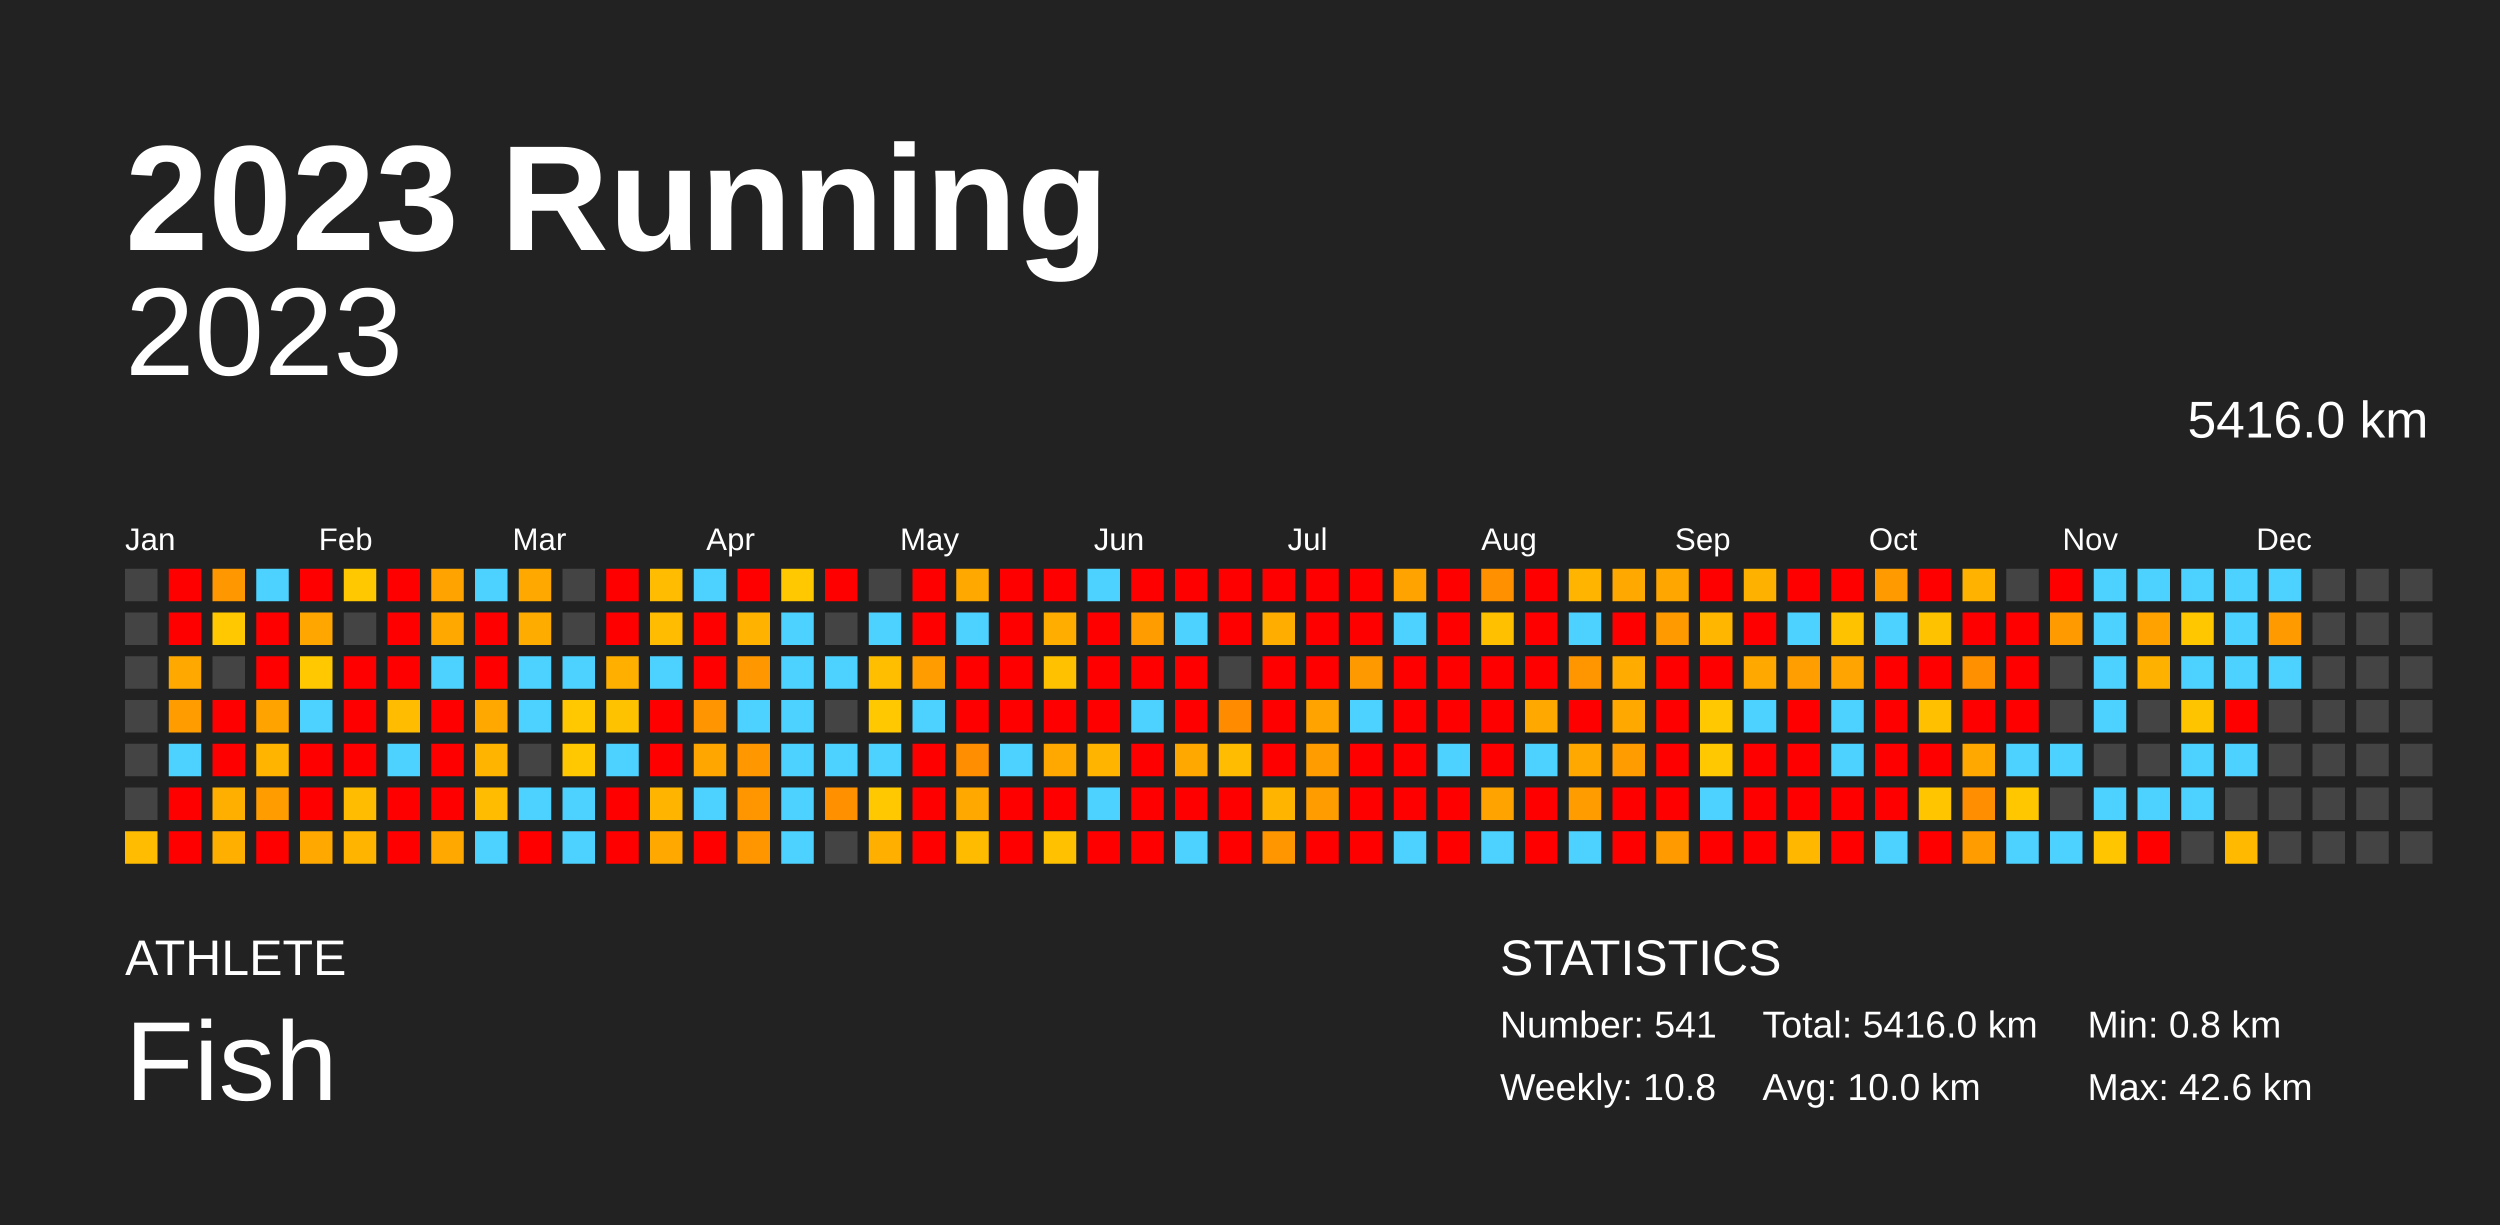
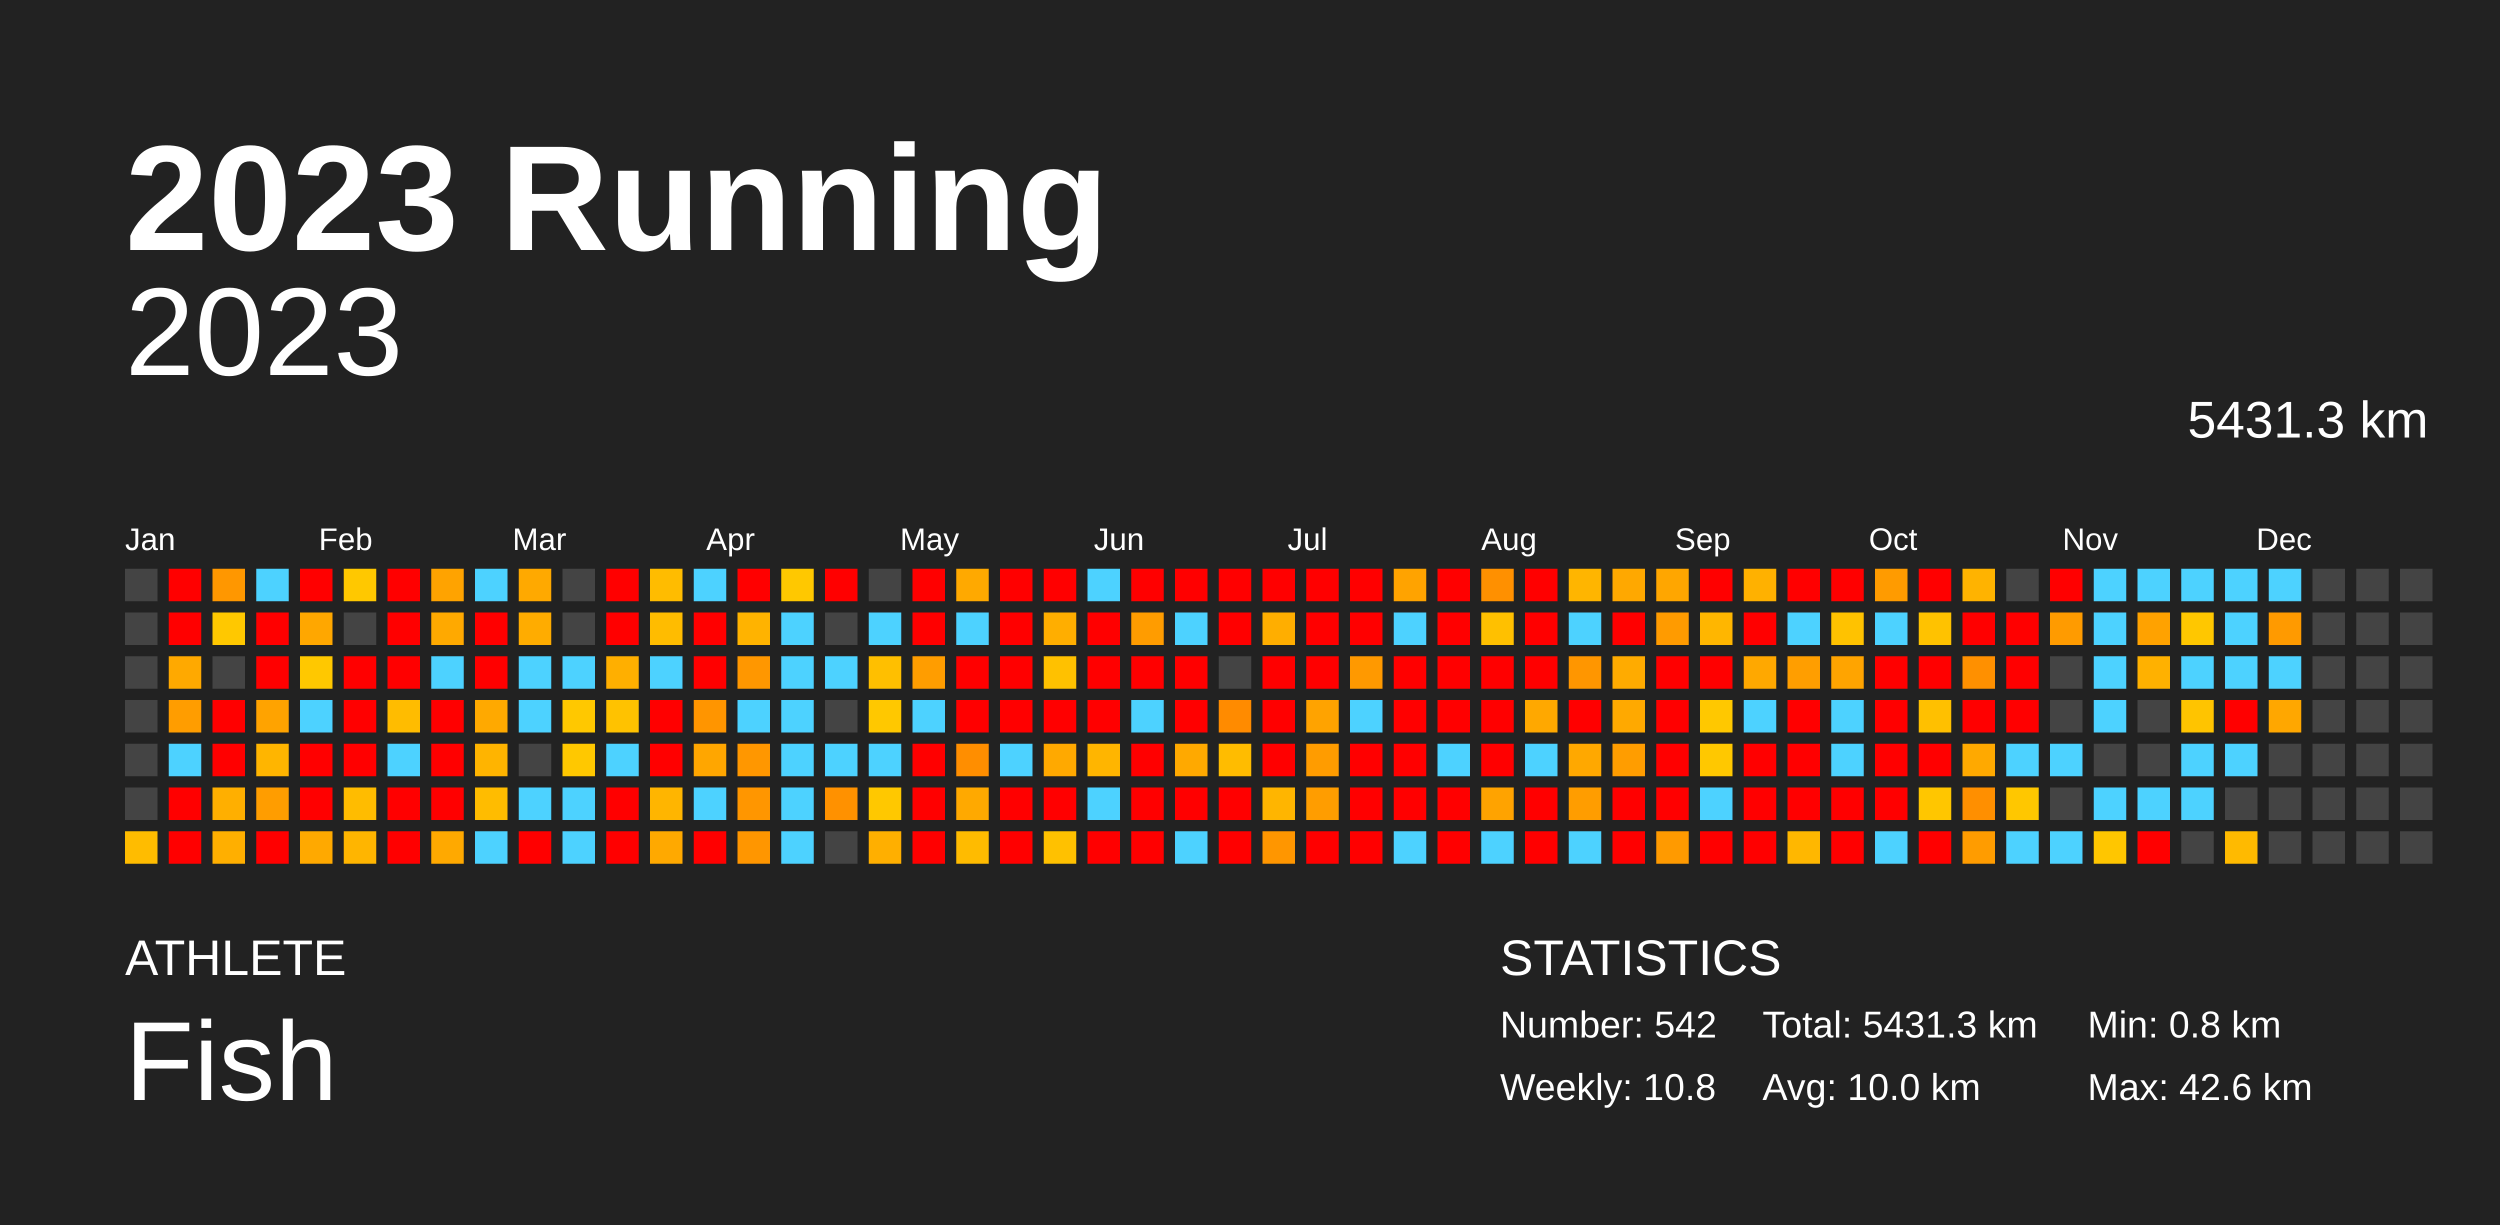
<svg xmlns="http://www.w3.org/2000/svg" baseProfile="full" height="98mm" version="1.1" viewBox="0,0,200,98" width="200mm">
  <defs />
  <rect fill="#222222" height="98" width="200" x="0" y="0" />
  <text fill="#FFFFFF" style="font-size:12px; font-family:Arial; font-weight:bold;" x="10" y="20">2023 Running</text>
  <text fill="#FFFFFF" style="font-size:4px; font-family:Arial" x="10" y="78">ATHLETE</text>
  <text fill="#FFFFFF" style="font-size:9px; font-family:Arial" x="10" y="88">Fish</text>
  <text fill="#FFFFFF" style="font-size:4px; font-family:Arial" x="120" y="78">STATISTICS</text>
-   <text fill="#FFFFFF" style="font-size:3px; font-family:Arial" x="120" y="83">Number: 541</text>
+   <text fill="#FFFFFF" style="font-size:3px; font-family:Arial" x="120" y="83">Number: 542</text>
  <text fill="#FFFFFF" style="font-size:3px; font-family:Arial" x="120" y="88">Weekly: 10.8</text>
-   <text fill="#FFFFFF" style="font-size:3px; font-family:Arial" x="141" y="83">Total: 5416.0 km</text>
+   <text fill="#FFFFFF" style="font-size:3px; font-family:Arial" x="141" y="83">Total: 5431.3 km</text>
  <text fill="#FFFFFF" style="font-size:3px; font-family:Arial" x="141" y="88">Avg: 10.0 km</text>
  <text fill="#FFFFFF" style="font-size:3px; font-family:Arial" x="167" y="83">Min: 0.8 km</text>
  <text fill="#FFFFFF" style="font-size:3px; font-family:Arial" x="167" y="88">Max: 42.6 km</text>
  <text alignment-baseline="hanging" fill="#FFFFFF" style="font-size:10.0px; font-family:Arial;" x="10" y="30">2023</text>
-   <text alignment-baseline="hanging" fill="#FFFFFF" style="font-size:4.125px; font-family:Arial;" x="175" y="35">5416.0 km</text>
+   <text alignment-baseline="hanging" fill="#FFFFFF" style="font-size:4.125px; font-family:Arial;" x="175" y="35">5431.3 km</text>
  <text fill="#FFFFFF" style="font-size:2.5px; font-family:Arial" x="10.0" y="44">Jan</text>
  <text fill="#FFFFFF" style="font-size:2.5px; font-family:Arial" x="25.5" y="44">Feb</text>
  <text fill="#FFFFFF" style="font-size:2.5px; font-family:Arial" x="41.0" y="44">Mar</text>
  <text fill="#FFFFFF" style="font-size:2.5px; font-family:Arial" x="56.5" y="44">Apr</text>
  <text fill="#FFFFFF" style="font-size:2.5px; font-family:Arial" x="72.0" y="44">May</text>
  <text fill="#FFFFFF" style="font-size:2.5px; font-family:Arial" x="87.5" y="44">Jun</text>
  <text fill="#FFFFFF" style="font-size:2.5px; font-family:Arial" x="103.0" y="44">Jul</text>
  <text fill="#FFFFFF" style="font-size:2.5px; font-family:Arial" x="118.5" y="44">Aug</text>
  <text fill="#FFFFFF" style="font-size:2.5px; font-family:Arial" x="134.0" y="44">Sep</text>
  <text fill="#FFFFFF" style="font-size:2.5px; font-family:Arial" x="149.5" y="44">Oct</text>
  <text fill="#FFFFFF" style="font-size:2.5px; font-family:Arial" x="165.0" y="44">Nov</text>
  <text fill="#FFFFFF" style="font-size:2.5px; font-family:Arial" x="180.5" y="44">Dec</text>
  <rect fill="#444444" height="2.6" width="2.6" x="10.0" y="45.5" />
  <rect fill="#444444" height="2.6" width="2.6" x="10.0" y="49.0" />
  <rect fill="#444444" height="2.6" width="2.6" x="10.0" y="52.5" />
  <rect fill="#444444" height="2.6" width="2.6" x="10.0" y="56.0" />
  <rect fill="#444444" height="2.6" width="2.6" x="10.0" y="59.5" />
  <rect fill="#444444" height="2.6" width="2.6" x="10.0" y="63.0" />
  <rect fill="#ffbc00" height="2.6" width="2.6" x="10.0" y="66.5" />
  <rect fill="red" height="2.6" width="2.6" x="13.5" y="45.5" />
  <rect fill="red" height="2.6" width="2.6" x="13.5" y="49.0" />
  <rect fill="#ffa900" height="2.6" width="2.6" x="13.5" y="52.5" />
  <rect fill="#ff9d00" height="2.6" width="2.6" x="13.5" y="56.0" />
  <rect fill="#4dd2ff" height="2.6" width="2.6" x="13.5" y="59.5" />
  <rect fill="red" height="2.6" width="2.6" x="13.5" y="63.0" />
  <rect fill="red" height="2.6" width="2.6" x="13.5" y="66.5" />
  <rect fill="#ff9700" height="2.6" width="2.6" x="17.0" y="45.5" />
  <rect fill="#ffc800" height="2.6" width="2.6" x="17.0" y="49.0" />
  <rect fill="#444444" height="2.6" width="2.6" x="17.0" y="52.5" />
  <rect fill="red" height="2.6" width="2.6" x="17.0" y="56.0" />
  <rect fill="red" height="2.6" width="2.6" x="17.0" y="59.5" />
  <rect fill="#ffaf00" height="2.6" width="2.6" x="17.0" y="63.0" />
  <rect fill="#ffaf00" height="2.6" width="2.6" x="17.0" y="66.5" />
  <rect fill="#4dd2ff" height="2.6" width="2.6" x="20.5" y="45.5" />
  <rect fill="red" height="2.6" width="2.6" x="20.5" y="49.0" />
  <rect fill="red" height="2.6" width="2.6" x="20.5" y="52.5" />
  <rect fill="#ffa300" height="2.6" width="2.6" x="20.5" y="56.0" />
  <rect fill="#ffb500" height="2.6" width="2.6" x="20.5" y="59.5" />
  <rect fill="#ff9d00" height="2.6" width="2.6" x="20.5" y="63.0" />
  <rect fill="red" height="2.6" width="2.6" x="20.5" y="66.5" />
  <rect fill="red" height="2.6" width="2.6" x="24.0" y="45.5" />
  <rect fill="#ffa700" height="2.6" width="2.6" x="24.0" y="49.0" />
  <rect fill="#ffc800" height="2.6" width="2.6" x="24.0" y="52.5" />
  <rect fill="#4dd2ff" height="2.6" width="2.6" x="24.0" y="56.0" />
  <rect fill="red" height="2.6" width="2.6" x="24.0" y="59.5" />
  <rect fill="red" height="2.6" width="2.6" x="24.0" y="63.0" />
  <rect fill="#ffa900" height="2.6" width="2.6" x="24.0" y="66.5" />
  <rect fill="#ffc800" height="2.6" width="2.6" x="27.5" y="45.5" />
  <rect fill="#444444" height="2.6" width="2.6" x="27.5" y="49.0" />
  <rect fill="red" height="2.6" width="2.6" x="27.5" y="52.5" />
  <rect fill="red" height="2.6" width="2.6" x="27.5" y="56.0" />
  <rect fill="red" height="2.6" width="2.6" x="27.5" y="59.5" />
  <rect fill="#ffbc00" height="2.6" width="2.6" x="27.5" y="63.0" />
  <rect fill="#ffb500" height="2.6" width="2.6" x="27.5" y="66.5" />
  <rect fill="red" height="2.6" width="2.6" x="31.0" y="45.5" />
  <rect fill="red" height="2.6" width="2.6" x="31.0" y="49.0" />
  <rect fill="red" height="2.6" width="2.6" x="31.0" y="52.5" />
  <rect fill="#ffbc00" height="2.6" width="2.6" x="31.0" y="56.0" />
  <rect fill="#4dd2ff" height="2.6" width="2.6" x="31.0" y="59.5" />
  <rect fill="red" height="2.6" width="2.6" x="31.0" y="63.0" />
  <rect fill="red" height="2.6" width="2.6" x="31.0" y="66.5" />
  <rect fill="#ffa300" height="2.6" width="2.6" x="34.5" y="45.5" />
  <rect fill="#ffa900" height="2.6" width="2.6" x="34.5" y="49.0" />
  <rect fill="#4dd2ff" height="2.6" width="2.6" x="34.5" y="52.5" />
  <rect fill="red" height="2.6" width="2.6" x="34.5" y="56.0" />
  <rect fill="red" height="2.6" width="2.6" x="34.5" y="59.5" />
  <rect fill="red" height="2.6" width="2.6" x="34.5" y="63.0" />
  <rect fill="#ffa900" height="2.6" width="2.6" x="34.5" y="66.5" />
  <rect fill="#4dd2ff" height="2.6" width="2.6" x="38.0" y="45.5" />
  <rect fill="red" height="2.6" width="2.6" x="38.0" y="49.0" />
  <rect fill="red" height="2.6" width="2.6" x="38.0" y="52.5" />
  <rect fill="#ffa900" height="2.6" width="2.6" x="38.0" y="56.0" />
  <rect fill="#ffb400" height="2.6" width="2.6" x="38.0" y="59.5" />
  <rect fill="#ffbc00" height="2.6" width="2.6" x="38.0" y="63.0" />
  <rect fill="#4dd2ff" height="2.6" width="2.6" x="38.0" y="66.5" />
  <rect fill="#ffa900" height="2.6" width="2.6" x="41.5" y="45.5" />
  <rect fill="#ffac00" height="2.6" width="2.6" x="41.5" y="49.0" />
  <rect fill="#4dd2ff" height="2.6" width="2.6" x="41.5" y="52.5" />
  <rect fill="#4dd2ff" height="2.6" width="2.6" x="41.5" y="56.0" />
  <rect fill="#444444" height="2.6" width="2.6" x="41.5" y="59.5" />
  <rect fill="#4dd2ff" height="2.6" width="2.6" x="41.5" y="63.0" />
  <rect fill="red" height="2.6" width="2.6" x="41.5" y="66.5" />
  <rect fill="#444444" height="2.6" width="2.6" x="45.0" y="45.5" />
  <rect fill="#444444" height="2.6" width="2.6" x="45.0" y="49.0" />
  <rect fill="#4dd2ff" height="2.6" width="2.6" x="45.0" y="52.5" />
  <rect fill="#ffc800" height="2.6" width="2.6" x="45.0" y="56.0" />
  <rect fill="#ffc800" height="2.6" width="2.6" x="45.0" y="59.5" />
  <rect fill="#4dd2ff" height="2.6" width="2.6" x="45.0" y="63.0" />
  <rect fill="#4dd2ff" height="2.6" width="2.6" x="45.0" y="66.5" />
  <rect fill="red" height="2.6" width="2.6" x="48.5" y="45.5" />
  <rect fill="red" height="2.6" width="2.6" x="48.5" y="49.0" />
  <rect fill="#ffaf00" height="2.6" width="2.6" x="48.5" y="52.5" />
  <rect fill="#ffc200" height="2.6" width="2.6" x="48.5" y="56.0" />
  <rect fill="#4dd2ff" height="2.6" width="2.6" x="48.5" y="59.5" />
  <rect fill="red" height="2.6" width="2.6" x="48.5" y="63.0" />
  <rect fill="red" height="2.6" width="2.6" x="48.5" y="66.5" />
  <rect fill="#ffbc00" height="2.6" width="2.6" x="52.0" y="45.5" />
  <rect fill="#ffbc00" height="2.6" width="2.6" x="52.0" y="49.0" />
  <rect fill="#4dd2ff" height="2.6" width="2.6" x="52.0" y="52.5" />
  <rect fill="red" height="2.6" width="2.6" x="52.0" y="56.0" />
  <rect fill="red" height="2.6" width="2.6" x="52.0" y="59.5" />
  <rect fill="#ffb500" height="2.6" width="2.6" x="52.0" y="63.0" />
  <rect fill="#ffa900" height="2.6" width="2.6" x="52.0" y="66.5" />
  <rect fill="#4dd2ff" height="2.6" width="2.6" x="55.5" y="45.5" />
  <rect fill="red" height="2.6" width="2.6" x="55.5" y="49.0" />
  <rect fill="red" height="2.6" width="2.6" x="55.5" y="52.5" />
  <rect fill="#ff9500" height="2.6" width="2.6" x="55.5" y="56.0" />
  <rect fill="#ffa600" height="2.6" width="2.6" x="55.5" y="59.5" />
  <rect fill="#4dd2ff" height="2.6" width="2.6" x="55.5" y="63.0" />
  <rect fill="red" height="2.6" width="2.6" x="55.5" y="66.5" />
  <rect fill="red" height="2.6" width="2.6" x="59.0" y="45.5" />
  <rect fill="#ffb300" height="2.6" width="2.6" x="59.0" y="49.0" />
  <rect fill="#ff9700" height="2.6" width="2.6" x="59.0" y="52.5" />
  <rect fill="#4dd2ff" height="2.6" width="2.6" x="59.0" y="56.0" />
  <rect fill="#ff9700" height="2.6" width="2.6" x="59.0" y="59.5" />
  <rect fill="#ff9600" height="2.6" width="2.6" x="59.0" y="63.0" />
  <rect fill="#ff9600" height="2.6" width="2.6" x="59.0" y="66.5" />
  <rect fill="#ffc800" height="2.6" width="2.6" x="62.5" y="45.5" />
  <rect fill="#4dd2ff" height="2.6" width="2.6" x="62.5" y="49.0" />
  <rect fill="#4dd2ff" height="2.6" width="2.6" x="62.5" y="52.5" />
  <rect fill="#4dd2ff" height="2.6" width="2.6" x="62.5" y="56.0" />
  <rect fill="#4dd2ff" height="2.6" width="2.6" x="62.5" y="59.5" />
  <rect fill="#4dd2ff" height="2.6" width="2.6" x="62.5" y="63.0" />
  <rect fill="#4dd2ff" height="2.6" width="2.6" x="62.5" y="66.5" />
  <rect fill="red" height="2.6" width="2.6" x="66.0" y="45.5" />
  <rect fill="#444444" height="2.6" width="2.6" x="66.0" y="49.0" />
  <rect fill="#4dd2ff" height="2.6" width="2.6" x="66.0" y="52.5" />
  <rect fill="#444444" height="2.6" width="2.6" x="66.0" y="56.0" />
  <rect fill="#4dd2ff" height="2.6" width="2.6" x="66.0" y="59.5" />
  <rect fill="#ff9100" height="2.6" width="2.6" x="66.0" y="63.0" />
  <rect fill="#444444" height="2.6" width="2.6" x="66.0" y="66.5" />
  <rect fill="#444444" height="2.6" width="2.6" x="69.5" y="45.5" />
  <rect fill="#4dd2ff" height="2.6" width="2.6" x="69.5" y="49.0" />
  <rect fill="#ffbf00" height="2.6" width="2.6" x="69.5" y="52.5" />
  <rect fill="#ffc800" height="2.6" width="2.6" x="69.5" y="56.0" />
  <rect fill="#4dd2ff" height="2.6" width="2.6" x="69.5" y="59.5" />
  <rect fill="#ffc800" height="2.6" width="2.6" x="69.5" y="63.0" />
  <rect fill="#ffaf00" height="2.6" width="2.6" x="69.5" y="66.5" />
  <rect fill="red" height="2.6" width="2.6" x="73.0" y="45.5" />
  <rect fill="red" height="2.6" width="2.6" x="73.0" y="49.0" />
  <rect fill="#ff9d00" height="2.6" width="2.6" x="73.0" y="52.5" />
  <rect fill="#4dd2ff" height="2.6" width="2.6" x="73.0" y="56.0" />
  <rect fill="red" height="2.6" width="2.6" x="73.0" y="59.5" />
  <rect fill="red" height="2.6" width="2.6" x="73.0" y="63.0" />
  <rect fill="red" height="2.6" width="2.6" x="73.0" y="66.5" />
  <rect fill="#ffa900" height="2.6" width="2.6" x="76.5" y="45.5" />
  <rect fill="#4dd2ff" height="2.6" width="2.6" x="76.5" y="49.0" />
  <rect fill="red" height="2.6" width="2.6" x="76.5" y="52.5" />
  <rect fill="red" height="2.6" width="2.6" x="76.5" y="56.0" />
  <rect fill="#ff8e00" height="2.6" width="2.6" x="76.5" y="59.5" />
  <rect fill="#ffa900" height="2.6" width="2.6" x="76.5" y="63.0" />
  <rect fill="#ffbb00" height="2.6" width="2.6" x="76.5" y="66.5" />
  <rect fill="red" height="2.6" width="2.6" x="80.0" y="45.5" />
  <rect fill="red" height="2.6" width="2.6" x="80.0" y="49.0" />
  <rect fill="red" height="2.6" width="2.6" x="80.0" y="52.5" />
  <rect fill="red" height="2.6" width="2.6" x="80.0" y="56.0" />
  <rect fill="#4dd2ff" height="2.6" width="2.6" x="80.0" y="59.5" />
  <rect fill="red" height="2.6" width="2.6" x="80.0" y="63.0" />
  <rect fill="red" height="2.6" width="2.6" x="80.0" y="66.5" />
  <rect fill="red" height="2.6" width="2.6" x="83.5" y="45.5" />
  <rect fill="#ffae00" height="2.6" width="2.6" x="83.5" y="49.0" />
  <rect fill="#ffc100" height="2.6" width="2.6" x="83.5" y="52.5" />
  <rect fill="red" height="2.6" width="2.6" x="83.5" y="56.0" />
  <rect fill="#ffa900" height="2.6" width="2.6" x="83.5" y="59.5" />
  <rect fill="red" height="2.6" width="2.6" x="83.5" y="63.0" />
  <rect fill="#ffc100" height="2.6" width="2.6" x="83.5" y="66.5" />
  <rect fill="#4dd2ff" height="2.6" width="2.6" x="87.0" y="45.5" />
  <rect fill="red" height="2.6" width="2.6" x="87.0" y="49.0" />
  <rect fill="red" height="2.6" width="2.6" x="87.0" y="52.5" />
  <rect fill="red" height="2.6" width="2.6" x="87.0" y="56.0" />
  <rect fill="#ffb500" height="2.6" width="2.6" x="87.0" y="59.5" />
  <rect fill="#4dd2ff" height="2.6" width="2.6" x="87.0" y="63.0" />
  <rect fill="red" height="2.6" width="2.6" x="87.0" y="66.5" />
  <rect fill="red" height="2.6" width="2.6" x="90.5" y="45.5" />
  <rect fill="#ff9c00" height="2.6" width="2.6" x="90.5" y="49.0" />
  <rect fill="red" height="2.6" width="2.6" x="90.5" y="52.5" />
  <rect fill="#4dd2ff" height="2.6" width="2.6" x="90.5" y="56.0" />
  <rect fill="red" height="2.6" width="2.6" x="90.5" y="59.5" />
  <rect fill="red" height="2.6" width="2.6" x="90.5" y="63.0" />
  <rect fill="red" height="2.6" width="2.6" x="90.5" y="66.5" />
  <rect fill="red" height="2.6" width="2.6" x="94.0" y="45.5" />
  <rect fill="#4dd2ff" height="2.6" width="2.6" x="94.0" y="49.0" />
  <rect fill="red" height="2.6" width="2.6" x="94.0" y="52.5" />
  <rect fill="red" height="2.6" width="2.6" x="94.0" y="56.0" />
  <rect fill="#ffa900" height="2.6" width="2.6" x="94.0" y="59.5" />
  <rect fill="red" height="2.6" width="2.6" x="94.0" y="63.0" />
  <rect fill="#4dd2ff" height="2.6" width="2.6" x="94.0" y="66.5" />
  <rect fill="red" height="2.6" width="2.6" x="97.5" y="45.5" />
  <rect fill="red" height="2.6" width="2.6" x="97.5" y="49.0" />
  <rect fill="#444444" height="2.6" width="2.6" x="97.5" y="52.5" />
  <rect fill="#ff8b00" height="2.6" width="2.6" x="97.5" y="56.0" />
  <rect fill="#ffbc00" height="2.6" width="2.6" x="97.5" y="59.5" />
  <rect fill="red" height="2.6" width="2.6" x="97.5" y="63.0" />
  <rect fill="red" height="2.6" width="2.6" x="97.5" y="66.5" />
  <rect fill="red" height="2.6" width="2.6" x="101.0" y="45.5" />
  <rect fill="#ffae00" height="2.6" width="2.6" x="101.0" y="49.0" />
  <rect fill="red" height="2.6" width="2.6" x="101.0" y="52.5" />
  <rect fill="red" height="2.6" width="2.6" x="101.0" y="56.0" />
  <rect fill="red" height="2.6" width="2.6" x="101.0" y="59.5" />
  <rect fill="#ffb500" height="2.6" width="2.6" x="101.0" y="63.0" />
  <rect fill="#ff9600" height="2.6" width="2.6" x="101.0" y="66.5" />
  <rect fill="red" height="2.6" width="2.6" x="104.5" y="45.5" />
  <rect fill="red" height="2.6" width="2.6" x="104.5" y="49.0" />
  <rect fill="red" height="2.6" width="2.6" x="104.5" y="52.5" />
  <rect fill="#ffa300" height="2.6" width="2.6" x="104.5" y="56.0" />
  <rect fill="#ff9c00" height="2.6" width="2.6" x="104.5" y="59.5" />
  <rect fill="#ff9d00" height="2.6" width="2.6" x="104.5" y="63.0" />
  <rect fill="red" height="2.6" width="2.6" x="104.5" y="66.5" />
  <rect fill="red" height="2.6" width="2.6" x="108.0" y="45.5" />
  <rect fill="red" height="2.6" width="2.6" x="108.0" y="49.0" />
  <rect fill="#ff9900" height="2.6" width="2.6" x="108.0" y="52.5" />
  <rect fill="#4dd2ff" height="2.6" width="2.6" x="108.0" y="56.0" />
  <rect fill="red" height="2.6" width="2.6" x="108.0" y="59.5" />
  <rect fill="red" height="2.6" width="2.6" x="108.0" y="63.0" />
  <rect fill="red" height="2.6" width="2.6" x="108.0" y="66.5" />
  <rect fill="#ffa300" height="2.6" width="2.6" x="111.5" y="45.5" />
  <rect fill="#4dd2ff" height="2.6" width="2.6" x="111.5" y="49.0" />
  <rect fill="red" height="2.6" width="2.6" x="111.5" y="52.5" />
  <rect fill="red" height="2.6" width="2.6" x="111.5" y="56.0" />
  <rect fill="red" height="2.6" width="2.6" x="111.5" y="59.5" />
  <rect fill="red" height="2.6" width="2.6" x="111.5" y="63.0" />
  <rect fill="#4dd2ff" height="2.6" width="2.6" x="111.5" y="66.5" />
  <rect fill="red" height="2.6" width="2.6" x="115.0" y="45.5" />
  <rect fill="red" height="2.6" width="2.6" x="115.0" y="49.0" />
  <rect fill="red" height="2.6" width="2.6" x="115.0" y="52.5" />
  <rect fill="red" height="2.6" width="2.6" x="115.0" y="56.0" />
  <rect fill="#4dd2ff" height="2.6" width="2.6" x="115.0" y="59.5" />
  <rect fill="red" height="2.6" width="2.6" x="115.0" y="63.0" />
  <rect fill="red" height="2.6" width="2.6" x="115.0" y="66.5" />
  <rect fill="#ff9000" height="2.6" width="2.6" x="118.5" y="45.5" />
  <rect fill="#ffc000" height="2.6" width="2.6" x="118.5" y="49.0" />
  <rect fill="red" height="2.6" width="2.6" x="118.5" y="52.5" />
  <rect fill="red" height="2.6" width="2.6" x="118.5" y="56.0" />
  <rect fill="red" height="2.6" width="2.6" x="118.5" y="59.5" />
  <rect fill="#ffa300" height="2.6" width="2.6" x="118.5" y="63.0" />
  <rect fill="#4dd2ff" height="2.6" width="2.6" x="118.5" y="66.5" />
  <rect fill="red" height="2.6" width="2.6" x="122.0" y="45.5" />
  <rect fill="red" height="2.6" width="2.6" x="122.0" y="49.0" />
  <rect fill="red" height="2.6" width="2.6" x="122.0" y="52.5" />
  <rect fill="#ffa800" height="2.6" width="2.6" x="122.0" y="56.0" />
  <rect fill="#4dd2ff" height="2.6" width="2.6" x="122.0" y="59.5" />
  <rect fill="red" height="2.6" width="2.6" x="122.0" y="63.0" />
  <rect fill="red" height="2.6" width="2.6" x="122.0" y="66.5" />
  <rect fill="#ffb500" height="2.6" width="2.6" x="125.5" y="45.5" />
  <rect fill="#4dd2ff" height="2.6" width="2.6" x="125.5" y="49.0" />
  <rect fill="#ff9600" height="2.6" width="2.6" x="125.5" y="52.5" />
  <rect fill="red" height="2.6" width="2.6" x="125.5" y="56.0" />
  <rect fill="#ffa800" height="2.6" width="2.6" x="125.5" y="59.5" />
  <rect fill="#ff9d00" height="2.6" width="2.6" x="125.5" y="63.0" />
  <rect fill="#4dd2ff" height="2.6" width="2.6" x="125.5" y="66.5" />
  <rect fill="#ffa800" height="2.6" width="2.6" x="129.0" y="45.5" />
  <rect fill="red" height="2.6" width="2.6" x="129.0" y="49.0" />
  <rect fill="#ffab00" height="2.6" width="2.6" x="129.0" y="52.5" />
  <rect fill="#ffa900" height="2.6" width="2.6" x="129.0" y="56.0" />
  <rect fill="#ff9d00" height="2.6" width="2.6" x="129.0" y="59.5" />
  <rect fill="red" height="2.6" width="2.6" x="129.0" y="63.0" />
  <rect fill="red" height="2.6" width="2.6" x="129.0" y="66.5" />
  <rect fill="#ffa600" height="2.6" width="2.6" x="132.5" y="45.5" />
  <rect fill="#ff9b00" height="2.6" width="2.6" x="132.5" y="49.0" />
  <rect fill="red" height="2.6" width="2.6" x="132.5" y="52.5" />
  <rect fill="red" height="2.6" width="2.6" x="132.5" y="56.0" />
  <rect fill="red" height="2.6" width="2.6" x="132.5" y="59.5" />
  <rect fill="red" height="2.6" width="2.6" x="132.5" y="63.0" />
  <rect fill="#ff9a00" height="2.6" width="2.6" x="132.5" y="66.5" />
  <rect fill="red" height="2.6" width="2.6" x="136.0" y="45.5" />
  <rect fill="#ffb600" height="2.6" width="2.6" x="136.0" y="49.0" />
  <rect fill="red" height="2.6" width="2.6" x="136.0" y="52.5" />
  <rect fill="#ffc800" height="2.6" width="2.6" x="136.0" y="56.0" />
  <rect fill="#ffc800" height="2.6" width="2.6" x="136.0" y="59.5" />
  <rect fill="#4dd2ff" height="2.6" width="2.6" x="136.0" y="63.0" />
  <rect fill="red" height="2.6" width="2.6" x="136.0" y="66.5" />
  <rect fill="#ffb100" height="2.6" width="2.6" x="139.5" y="45.5" />
  <rect fill="red" height="2.6" width="2.6" x="139.5" y="49.0" />
  <rect fill="#ffa800" height="2.6" width="2.6" x="139.5" y="52.5" />
  <rect fill="#4dd2ff" height="2.6" width="2.6" x="139.5" y="56.0" />
  <rect fill="red" height="2.6" width="2.6" x="139.5" y="59.5" />
  <rect fill="red" height="2.6" width="2.6" x="139.5" y="63.0" />
  <rect fill="red" height="2.6" width="2.6" x="139.5" y="66.5" />
  <rect fill="red" height="2.6" width="2.6" x="143.0" y="45.5" />
  <rect fill="#4dd2ff" height="2.6" width="2.6" x="143.0" y="49.0" />
  <rect fill="#ff9e00" height="2.6" width="2.6" x="143.0" y="52.5" />
  <rect fill="red" height="2.6" width="2.6" x="143.0" y="56.0" />
  <rect fill="red" height="2.6" width="2.6" x="143.0" y="59.5" />
  <rect fill="red" height="2.6" width="2.6" x="143.0" y="63.0" />
  <rect fill="#ffb700" height="2.6" width="2.6" x="143.0" y="66.5" />
  <rect fill="red" height="2.6" width="2.6" x="146.5" y="45.5" />
  <rect fill="#ffc200" height="2.6" width="2.6" x="146.5" y="49.0" />
  <rect fill="#ffa400" height="2.6" width="2.6" x="146.5" y="52.5" />
  <rect fill="#4dd2ff" height="2.6" width="2.6" x="146.5" y="56.0" />
  <rect fill="#4dd2ff" height="2.6" width="2.6" x="146.5" y="59.5" />
  <rect fill="red" height="2.6" width="2.6" x="146.5" y="63.0" />
  <rect fill="red" height="2.6" width="2.6" x="146.5" y="66.5" />
  <rect fill="#ff9b00" height="2.6" width="2.6" x="150.0" y="45.5" />
  <rect fill="#4dd2ff" height="2.6" width="2.6" x="150.0" y="49.0" />
  <rect fill="red" height="2.6" width="2.6" x="150.0" y="52.5" />
  <rect fill="red" height="2.6" width="2.6" x="150.0" y="56.0" />
  <rect fill="red" height="2.6" width="2.6" x="150.0" y="59.5" />
  <rect fill="red" height="2.6" width="2.6" x="150.0" y="63.0" />
  <rect fill="#4dd2ff" height="2.6" width="2.6" x="150.0" y="66.5" />
  <rect fill="red" height="2.6" width="2.6" x="153.5" y="45.5" />
  <rect fill="#ffc200" height="2.6" width="2.6" x="153.5" y="49.0" />
  <rect fill="red" height="2.6" width="2.6" x="153.5" y="52.5" />
  <rect fill="#ffc000" height="2.6" width="2.6" x="153.5" y="56.0" />
  <rect fill="red" height="2.6" width="2.6" x="153.5" y="59.5" />
  <rect fill="#ffc600" height="2.6" width="2.6" x="153.5" y="63.0" />
  <rect fill="red" height="2.6" width="2.6" x="153.5" y="66.5" />
  <rect fill="#ffb300" height="2.6" width="2.6" x="157.0" y="45.5" />
  <rect fill="red" height="2.6" width="2.6" x="157.0" y="49.0" />
  <rect fill="#ff9000" height="2.6" width="2.6" x="157.0" y="52.5" />
  <rect fill="red" height="2.6" width="2.6" x="157.0" y="56.0" />
  <rect fill="#ffa900" height="2.6" width="2.6" x="157.0" y="59.5" />
  <rect fill="#ff8f00" height="2.6" width="2.6" x="157.0" y="63.0" />
  <rect fill="#ff9c00" height="2.6" width="2.6" x="157.0" y="66.5" />
  <rect fill="#444444" height="2.6" width="2.6" x="160.5" y="45.5" />
  <rect fill="red" height="2.6" width="2.6" x="160.5" y="49.0" />
  <rect fill="red" height="2.6" width="2.6" x="160.5" y="52.5" />
  <rect fill="red" height="2.6" width="2.6" x="160.5" y="56.0" />
  <rect fill="#4dd2ff" height="2.6" width="2.6" x="160.5" y="59.5" />
  <rect fill="#ffc700" height="2.6" width="2.6" x="160.5" y="63.0" />
  <rect fill="#4dd2ff" height="2.6" width="2.6" x="160.5" y="66.5" />
  <rect fill="red" height="2.6" width="2.6" x="164.0" y="45.5" />
  <rect fill="#ff9b00" height="2.6" width="2.6" x="164.0" y="49.0" />
  <rect fill="#444444" height="2.6" width="2.6" x="164.0" y="52.5" />
  <rect fill="#444444" height="2.6" width="2.6" x="164.0" y="56.0" />
  <rect fill="#4dd2ff" height="2.6" width="2.6" x="164.0" y="59.5" />
  <rect fill="#444444" height="2.6" width="2.6" x="164.0" y="63.0" />
  <rect fill="#4dd2ff" height="2.6" width="2.6" x="164.0" y="66.5" />
  <rect fill="#4dd2ff" height="2.6" width="2.6" x="167.5" y="45.5" />
  <rect fill="#4dd2ff" height="2.6" width="2.6" x="167.5" y="49.0" />
  <rect fill="#4dd2ff" height="2.6" width="2.6" x="167.5" y="52.5" />
  <rect fill="#4dd2ff" height="2.6" width="2.6" x="167.5" y="56.0" />
  <rect fill="#444444" height="2.6" width="2.6" x="167.5" y="59.5" />
  <rect fill="#4dd2ff" height="2.6" width="2.6" x="167.5" y="63.0" />
  <rect fill="#ffc600" height="2.6" width="2.6" x="167.5" y="66.5" />
  <rect fill="#4dd2ff" height="2.6" width="2.6" x="171.0" y="45.5" />
  <rect fill="#ffa200" height="2.6" width="2.6" x="171.0" y="49.0" />
  <rect fill="#ffb100" height="2.6" width="2.6" x="171.0" y="52.5" />
  <rect fill="#444444" height="2.6" width="2.6" x="171.0" y="56.0" />
  <rect fill="#444444" height="2.6" width="2.6" x="171.0" y="59.5" />
  <rect fill="#4dd2ff" height="2.6" width="2.6" x="171.0" y="63.0" />
  <rect fill="red" height="2.6" width="2.6" x="171.0" y="66.5" />
  <rect fill="#4dd2ff" height="2.6" width="2.6" x="174.5" y="45.5" />
  <rect fill="#ffc700" height="2.6" width="2.6" x="174.5" y="49.0" />
  <rect fill="#4dd2ff" height="2.6" width="2.6" x="174.5" y="52.5" />
  <rect fill="#ffc400" height="2.6" width="2.6" x="174.5" y="56.0" />
  <rect fill="#4dd2ff" height="2.6" width="2.6" x="174.5" y="59.5" />
  <rect fill="#4dd2ff" height="2.6" width="2.6" x="174.5" y="63.0" />
  <rect fill="#444444" height="2.6" width="2.6" x="174.5" y="66.5" />
  <rect fill="#4dd2ff" height="2.6" width="2.6" x="178.0" y="45.5" />
  <rect fill="#4dd2ff" height="2.6" width="2.6" x="178.0" y="49.0" />
  <rect fill="#4dd2ff" height="2.6" width="2.6" x="178.0" y="52.5" />
  <rect fill="red" height="2.6" width="2.6" x="178.0" y="56.0" />
  <rect fill="#4dd2ff" height="2.6" width="2.6" x="178.0" y="59.5" />
  <rect fill="#444444" height="2.6" width="2.6" x="178.0" y="63.0" />
  <rect fill="#ffba00" height="2.6" width="2.6" x="178.0" y="66.5" />
  <rect fill="#4dd2ff" height="2.6" width="2.6" x="181.5" y="45.5" />
  <rect fill="#ff9a00" height="2.6" width="2.6" x="181.5" y="49.0" />
  <rect fill="#4dd2ff" height="2.6" width="2.6" x="181.5" y="52.5" />
-   <rect fill="#444444" height="2.6" width="2.6" x="181.5" y="56.0" />
+   <rect fill="#ffa700" height="2.6" width="2.6" x="181.5" y="56.0" />
  <rect fill="#444444" height="2.6" width="2.6" x="181.5" y="59.5" />
  <rect fill="#444444" height="2.6" width="2.6" x="181.5" y="63.0" />
  <rect fill="#444444" height="2.6" width="2.6" x="181.5" y="66.5" />
  <rect fill="#444444" height="2.6" width="2.6" x="185.0" y="45.5" />
  <rect fill="#444444" height="2.6" width="2.6" x="185.0" y="49.0" />
  <rect fill="#444444" height="2.6" width="2.6" x="185.0" y="52.5" />
  <rect fill="#444444" height="2.6" width="2.6" x="185.0" y="56.0" />
  <rect fill="#444444" height="2.6" width="2.6" x="185.0" y="59.5" />
  <rect fill="#444444" height="2.6" width="2.6" x="185.0" y="63.0" />
  <rect fill="#444444" height="2.6" width="2.6" x="185.0" y="66.5" />
  <rect fill="#444444" height="2.6" width="2.6" x="188.5" y="45.5" />
  <rect fill="#444444" height="2.6" width="2.6" x="188.5" y="49.0" />
  <rect fill="#444444" height="2.6" width="2.6" x="188.5" y="52.5" />
  <rect fill="#444444" height="2.6" width="2.6" x="188.5" y="56.0" />
  <rect fill="#444444" height="2.6" width="2.6" x="188.5" y="59.5" />
  <rect fill="#444444" height="2.6" width="2.6" x="188.5" y="63.0" />
  <rect fill="#444444" height="2.6" width="2.6" x="188.5" y="66.5" />
  <rect fill="#444444" height="2.6" width="2.6" x="192.0" y="45.5" />
  <rect fill="#444444" height="2.6" width="2.6" x="192.0" y="49.0" />
  <rect fill="#444444" height="2.6" width="2.6" x="192.0" y="52.5" />
  <rect fill="#444444" height="2.6" width="2.6" x="192.0" y="56.0" />
  <rect fill="#444444" height="2.6" width="2.6" x="192.0" y="59.5" />
  <rect fill="#444444" height="2.6" width="2.6" x="192.0" y="63.0" />
  <rect fill="#444444" height="2.6" width="2.6" x="192.0" y="66.5" />
</svg>
